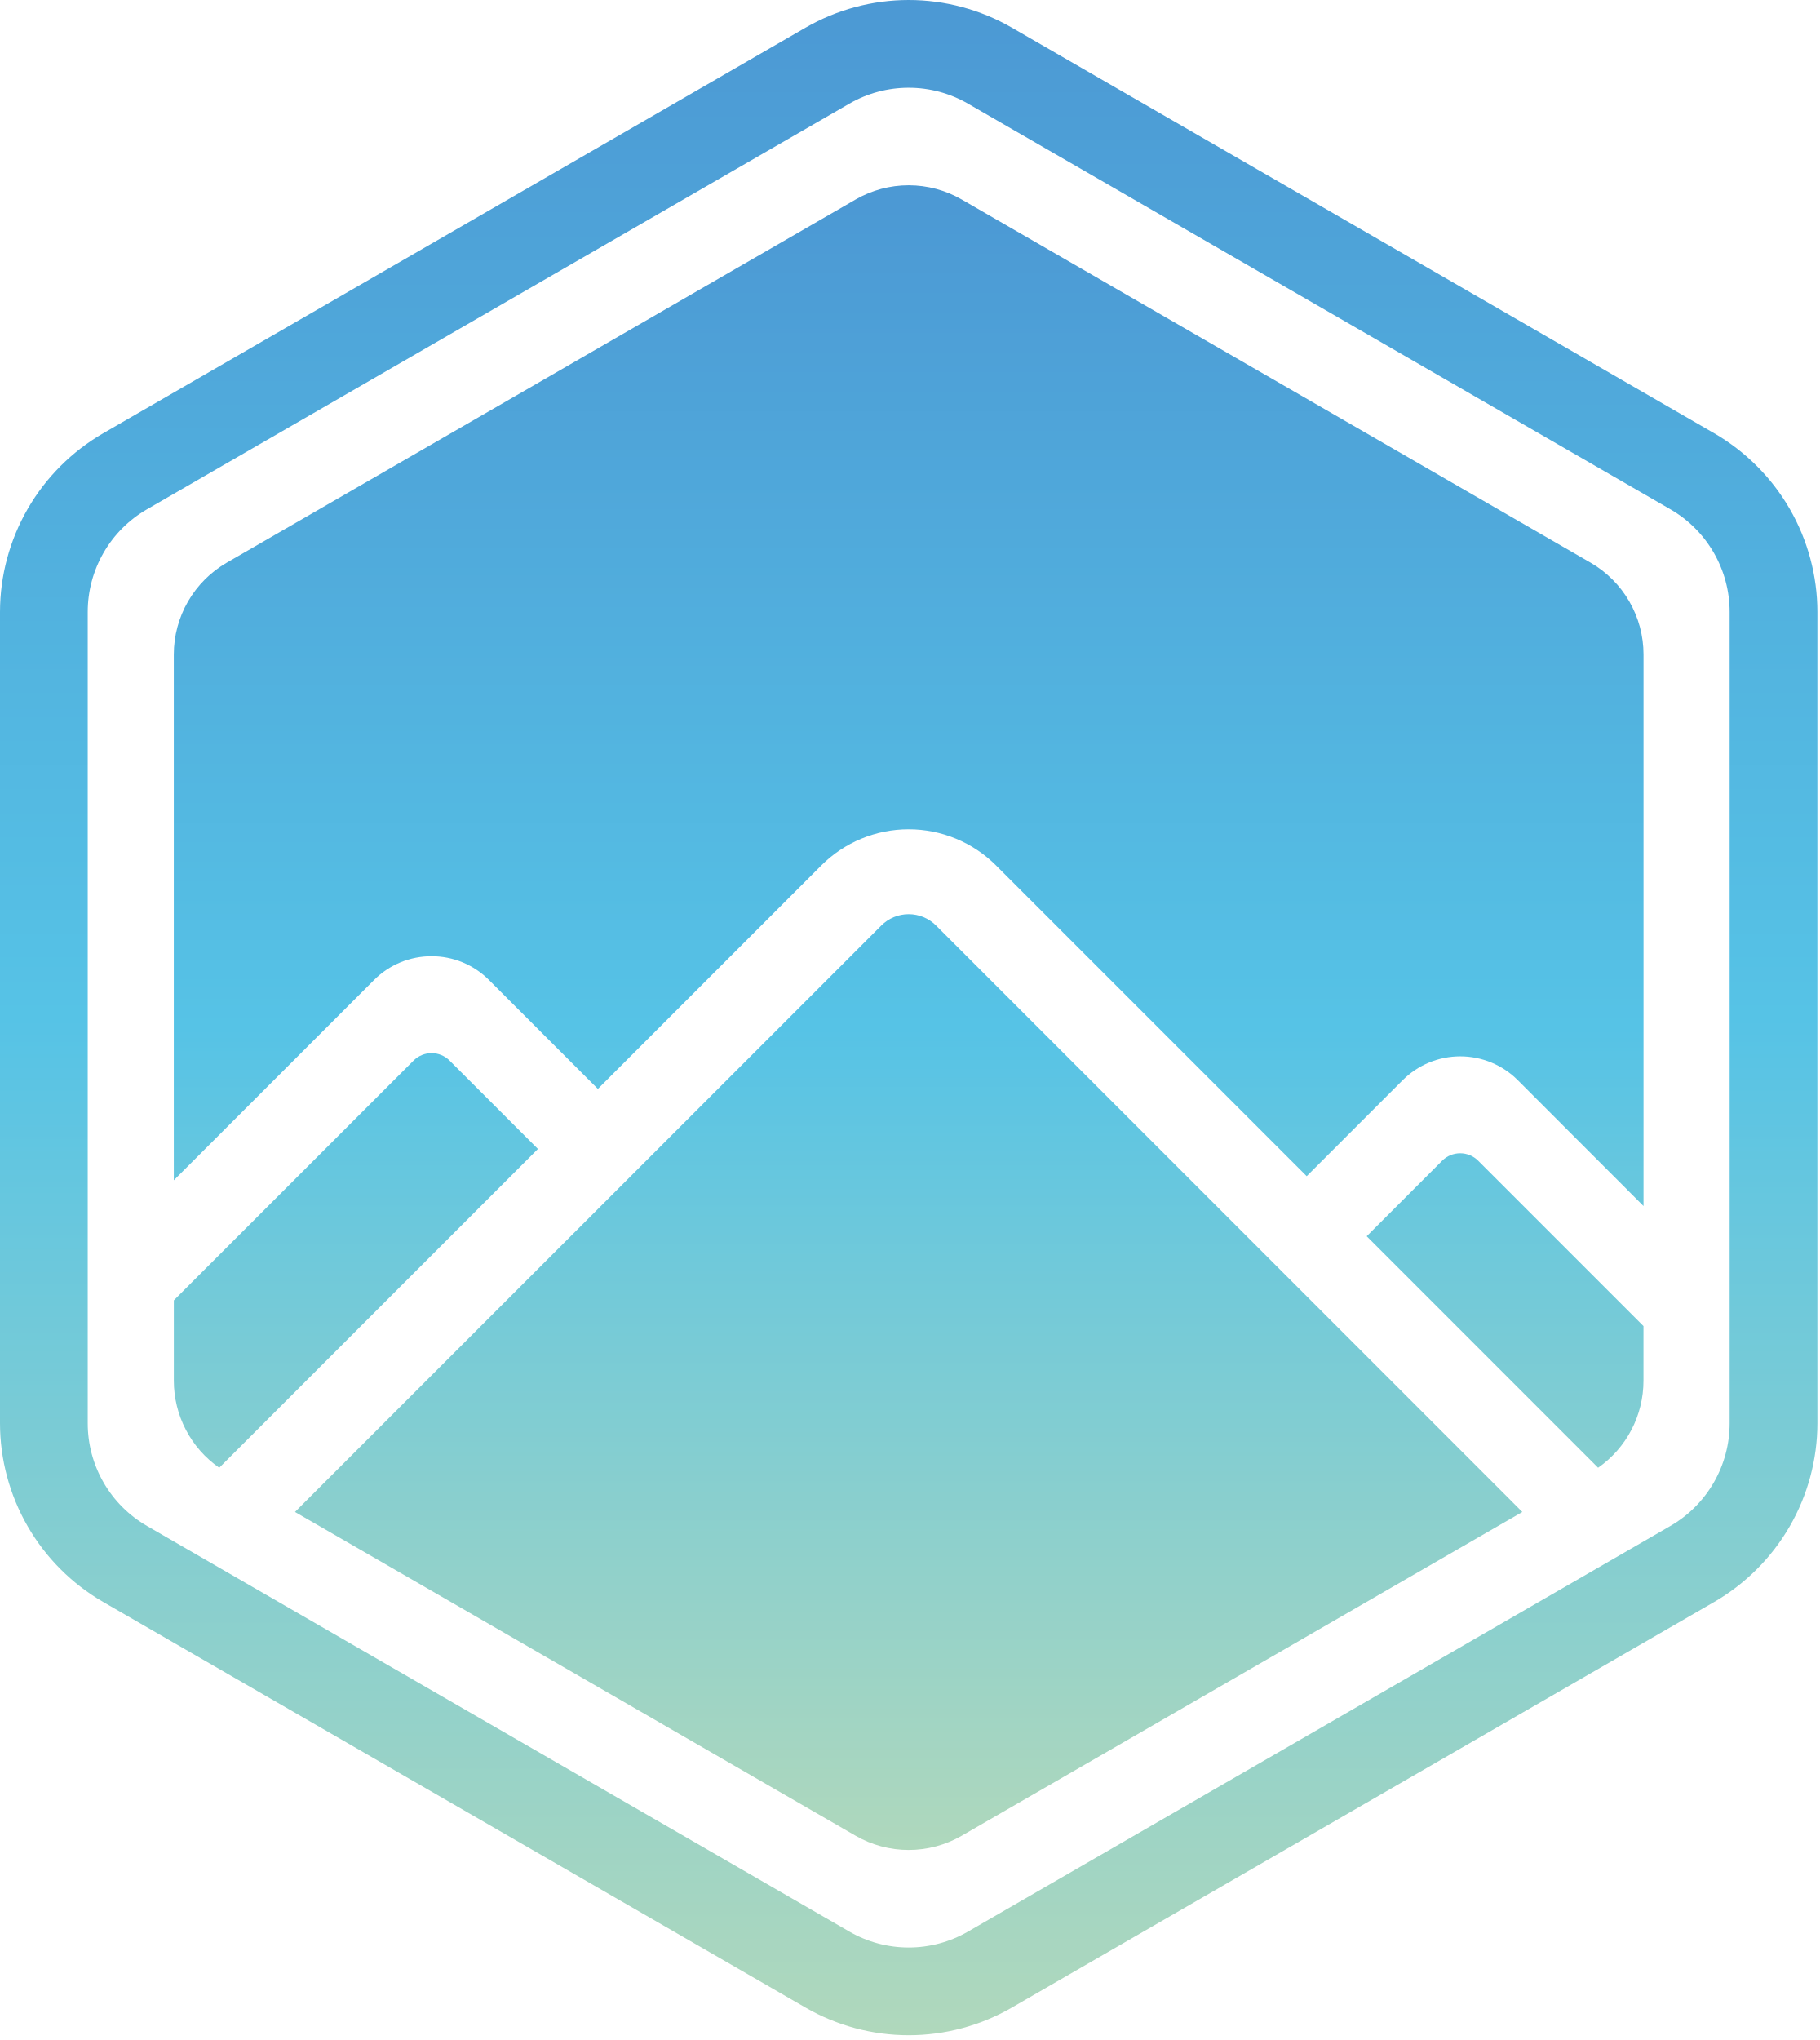
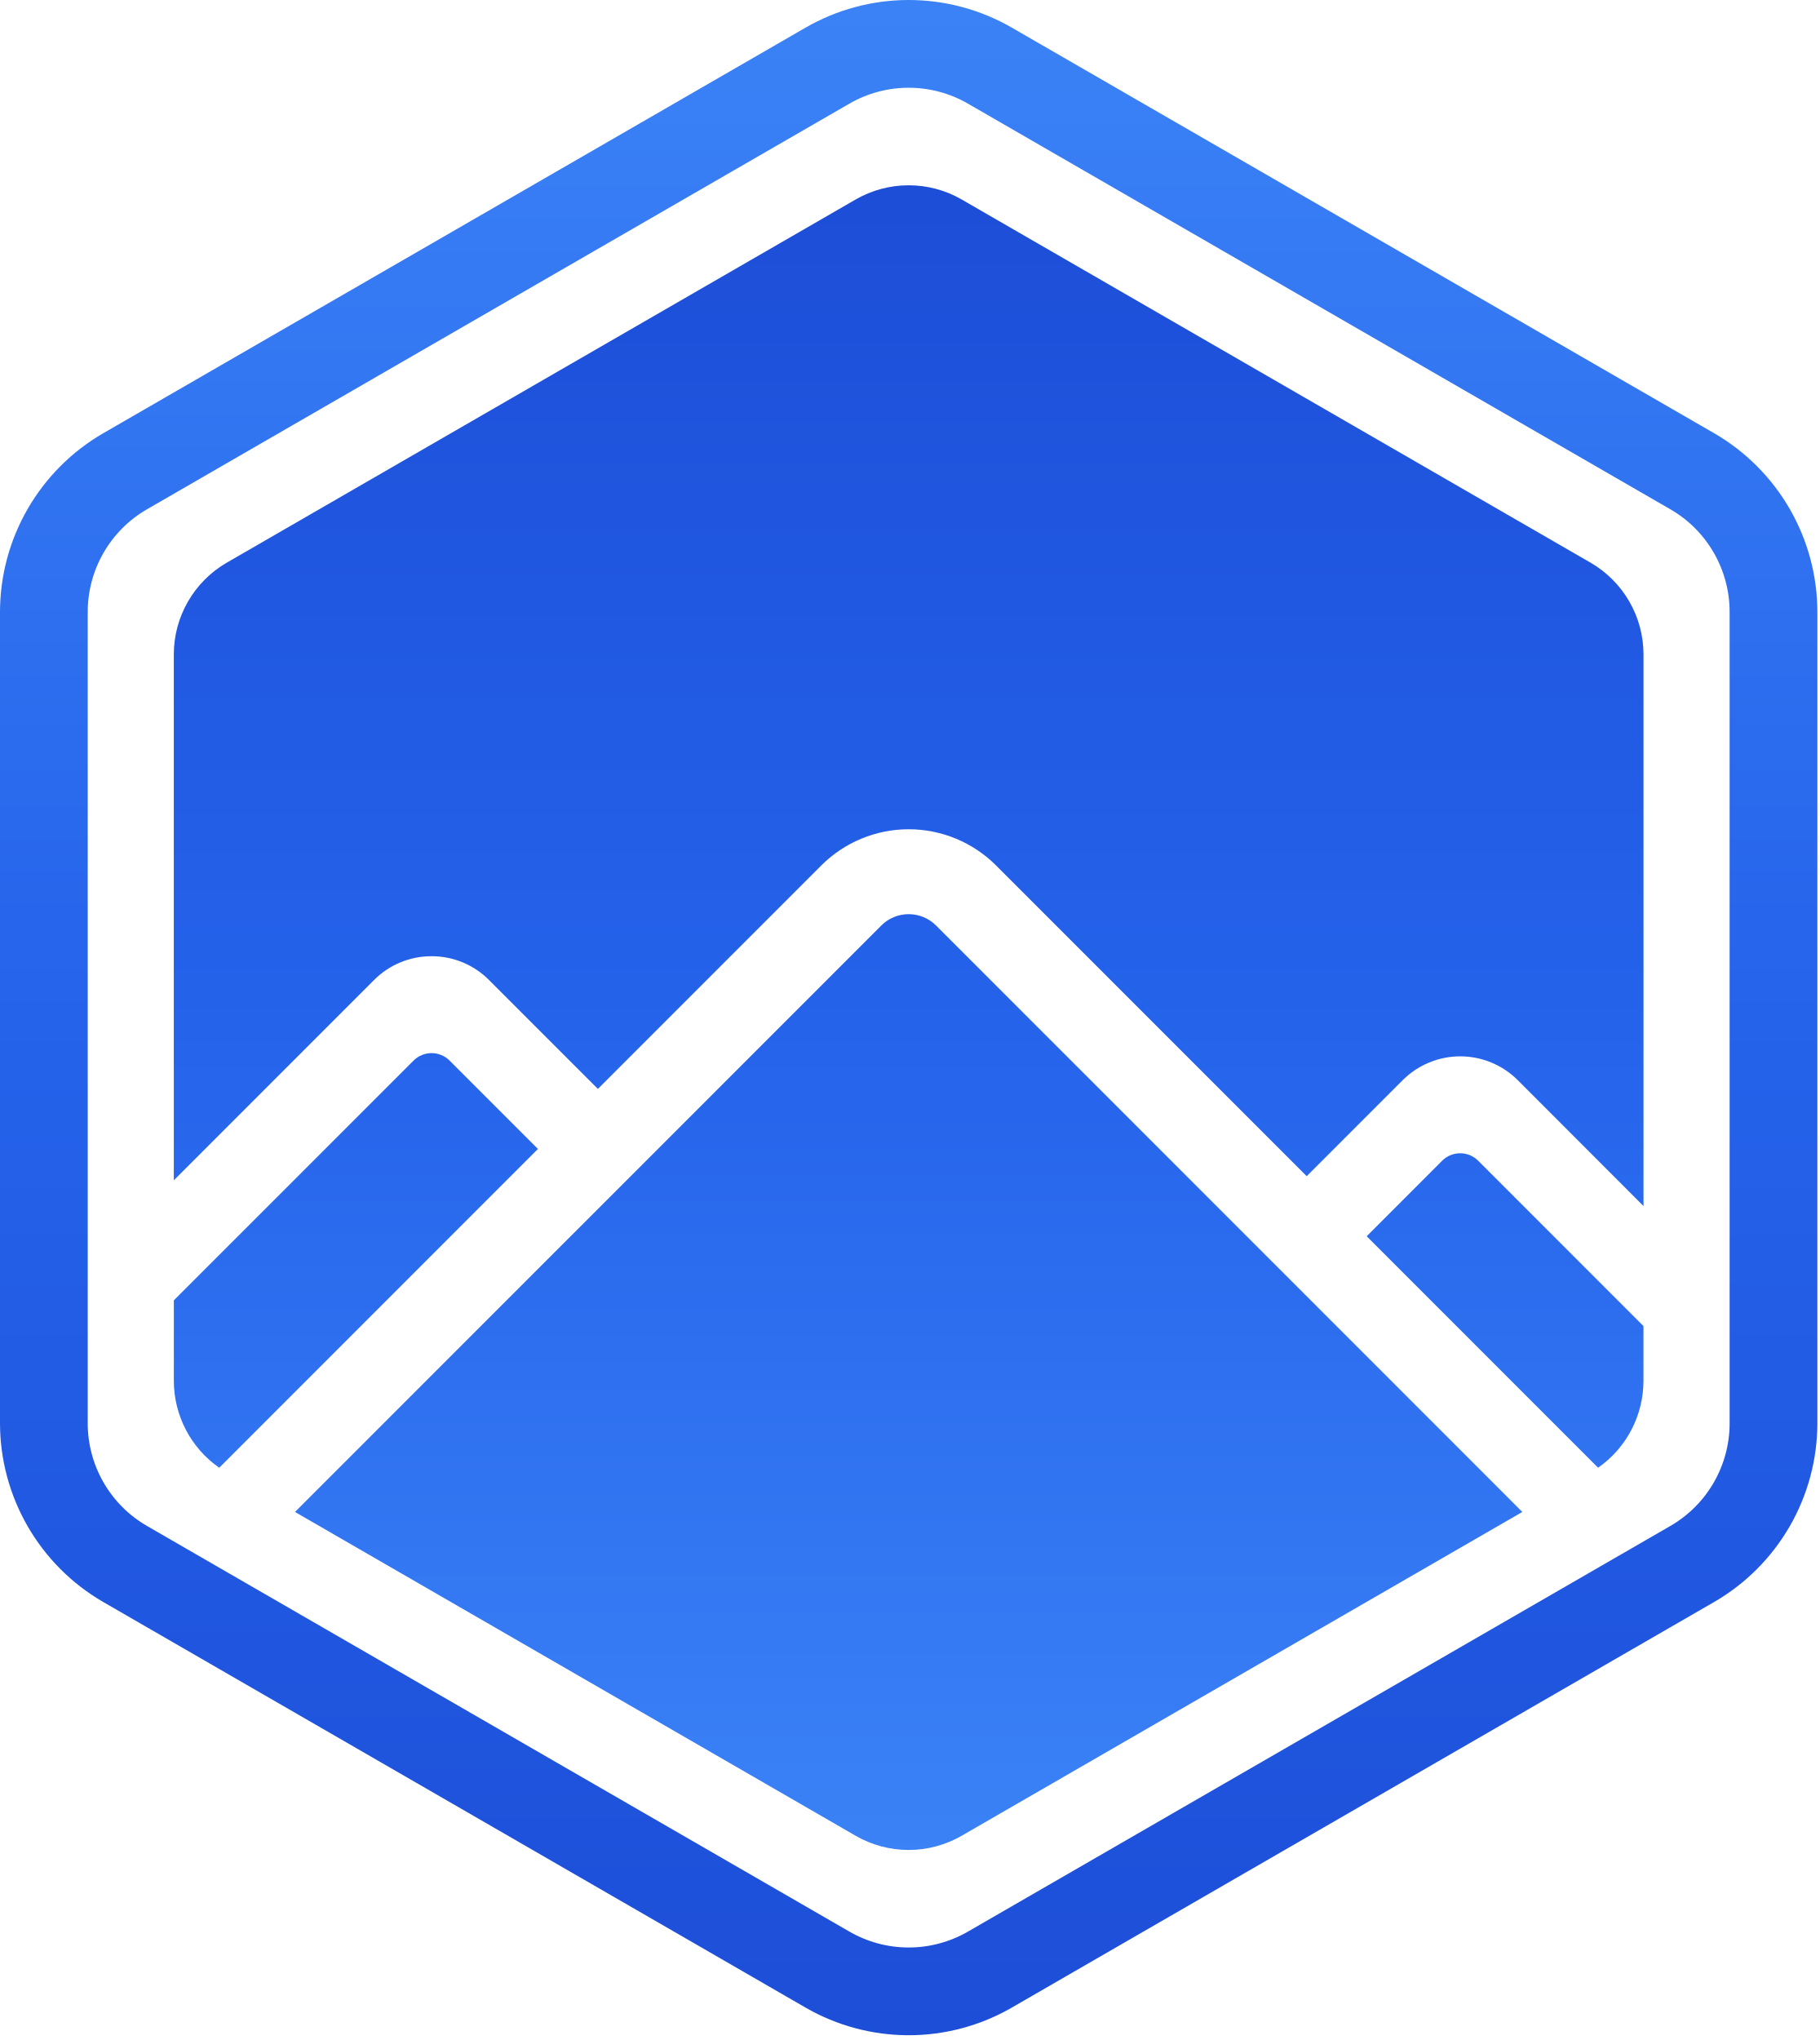
<svg xmlns="http://www.w3.org/2000/svg" width="199" height="223" viewBox="0 0 199 223" fill="none">
  <path d="M19.008 142.146V150.938C19.009 152.805 19.46 154.644 20.325 156.299C21.189 157.955 22.44 159.376 23.972 160.444L58.819 125.596L49.158 115.935C48.9 115.677 48.593 115.472 48.255 115.332C47.917 115.192 47.556 115.12 47.19 115.12C46.825 115.12 46.463 115.192 46.125 115.332C45.787 115.472 45.48 115.677 45.222 115.935L19.008 142.146Z" fill="url(#paint0_linear_2_9)" />
  <path d="M47.187 104.528C48.355 104.525 49.512 104.753 50.592 105.201C51.671 105.648 52.651 106.305 53.474 107.133L65.374 119.033L89.807 94.6C92.341 92.07 95.776 90.649 99.357 90.649C102.938 90.649 106.373 92.07 108.907 94.6L142.88 128.573L153.38 118.073C155.049 116.408 157.309 115.473 159.667 115.473C162.024 115.473 164.285 116.408 165.953 118.073L179.707 131.838V71.546C179.707 69.51 179.171 67.51 178.152 65.747C177.134 63.984 175.67 62.52 173.907 61.502L105.156 21.808C103.393 20.79 101.392 20.254 99.356 20.254C97.32 20.254 95.32 20.79 93.556 21.808L24.804 61.502C23.041 62.52 21.577 63.984 20.559 65.747C19.541 67.51 19.004 69.51 19.004 71.546V129.024L40.896 107.132C41.72 106.303 42.701 105.646 43.781 105.2C44.86 104.753 46.018 104.524 47.187 104.528Z" fill="url(#paint1_linear_2_9)" />
  <path d="M149.439 135.138L174.739 160.443C176.271 159.375 177.522 157.953 178.386 156.298C179.25 154.643 179.701 152.804 179.702 150.937V144.957L161.627 126.882C161.105 126.36 160.397 126.067 159.659 126.067C158.92 126.067 158.212 126.36 157.69 126.882L149.439 135.138Z" fill="url(#paint2_linear_2_9)" />
  <path d="M142.878 141.696L136.319 135.138L102.346 101.166C101.553 100.374 100.479 99.93 99.359 99.93C98.238 99.93 97.164 100.374 96.371 101.166L71.938 125.599L65.378 132.159L32.255 165.278L93.555 200.672C95.318 201.69 97.319 202.226 99.355 202.226C101.391 202.226 103.392 201.69 105.155 200.672L166.455 165.278L142.878 141.696Z" fill="url(#paint3_linear_2_9)" />
  <path d="M99.358 9.592C101.632 9.591 103.867 10.19 105.836 11.327L182.645 55.673C184.615 56.81 186.25 58.446 187.387 60.416C188.524 62.385 189.123 64.62 189.123 66.894V155.586C189.123 157.86 188.524 160.094 187.387 162.064C186.25 164.033 184.615 165.669 182.645 166.806L105.836 211.152C103.866 212.289 101.632 212.888 99.358 212.888C97.083 212.888 94.849 212.289 92.879 211.152L16.07 166.806C14.1 165.669 12.465 164.033 11.328 162.064C10.191 160.094 9.592 157.86 9.592 155.586V66.894C9.592 64.62 10.191 62.385 11.328 60.416C12.465 58.446 14.1 56.81 16.07 55.673L92.879 11.327C94.849 10.19 97.084 9.591 99.358 9.592ZM99.358 0C95.4 0.002 91.512 1.043 88.084 3.021L11.274 47.367C7.851 49.351 5.008 52.198 3.029 55.625C1.051 59.051 0.006 62.937 0 66.894V155.586C0.006 159.543 1.051 163.429 3.03 166.855C5.008 170.282 7.851 173.129 11.275 175.113L88.084 219.459C91.512 221.438 95.4 222.479 99.358 222.479C103.316 222.479 107.204 221.438 110.632 219.459L187.441 175.113C190.865 173.13 193.709 170.282 195.688 166.856C197.667 163.429 198.712 159.543 198.719 155.586V66.894C198.713 62.937 197.668 59.051 195.69 55.625C193.711 52.198 190.868 49.351 187.445 47.367L110.636 3.021C107.208 1.043 103.32 0.002 99.362 0H99.358Z" fill="url(#paint4_linear_2_9)" />
  <defs>
    <linearGradient id="paint0_linear_2_9" x1="38.913" y1="21.661" x2="38.913" y2="202.958" gradientUnits="userSpaceOnUse">
-       <stop offset="0.004" stop-color="#4C99D4" />
-       <stop offset="0.5" stop-color="#56C3E6" />
-       <stop offset="1" stop-color="#B0D8BC" />
+       <stop offset="0.004" stop-color="#1D4ED8" />
+       <stop offset="0.5" stop-color="#2563EB" />
+       <stop offset="1" stop-color="#3B82F6" />
    </linearGradient>
    <linearGradient id="paint1_linear_2_9" x1="99.356" y1="21.704" x2="99.356" y2="203.029" gradientUnits="userSpaceOnUse">
-       <stop offset="0.004" stop-color="#4C99D4" />
-       <stop offset="0.5" stop-color="#56C3E6" />
-       <stop offset="1" stop-color="#B0D8BC" />
+       <stop offset="0.004" stop-color="#1D4ED8" />
+       <stop offset="0.5" stop-color="#2563EB" />
+       <stop offset="1" stop-color="#3B82F6" />
    </linearGradient>
    <linearGradient id="paint2_linear_2_9" x1="164.571" y1="21.666" x2="164.571" y2="202.967" gradientUnits="userSpaceOnUse">
-       <stop offset="0.004" stop-color="#4C99D4" />
-       <stop offset="0.5" stop-color="#56C3E6" />
-       <stop offset="1" stop-color="#B0D8BC" />
+       <stop offset="0.004" stop-color="#1D4ED8" />
+       <stop offset="0.5" stop-color="#2563EB" />
+       <stop offset="1" stop-color="#3B82F6" />
    </linearGradient>
    <linearGradient id="paint3_linear_2_9" x1="99.355" y1="21.673" x2="99.355" y2="202.942" gradientUnits="userSpaceOnUse">
-       <stop offset="0.004" stop-color="#4C99D4" />
-       <stop offset="0.5" stop-color="#56C3E6" />
-       <stop offset="1" stop-color="#B0D8BC" />
+       <stop offset="0.004" stop-color="#1D4ED8" />
+       <stop offset="0.5" stop-color="#2563EB" />
+       <stop offset="1" stop-color="#3B82F6" />
    </linearGradient>
    <linearGradient id="paint4_linear_2_9" x1="99.359" y1="222.479" x2="99.359" y2="0" gradientUnits="userSpaceOnUse">
-       <stop stop-color="#B0D8BC" />
-       <stop offset="0.5" stop-color="#56C3E6" />
-       <stop offset="0.996" stop-color="#4C99D4" />
+       <stop stop-color="#1D4ED8" />
+       <stop offset="0.5" stop-color="#2563EB" />
+       <stop offset="0.996" stop-color="#3B82F6" />
    </linearGradient>
  </defs>
</svg>
